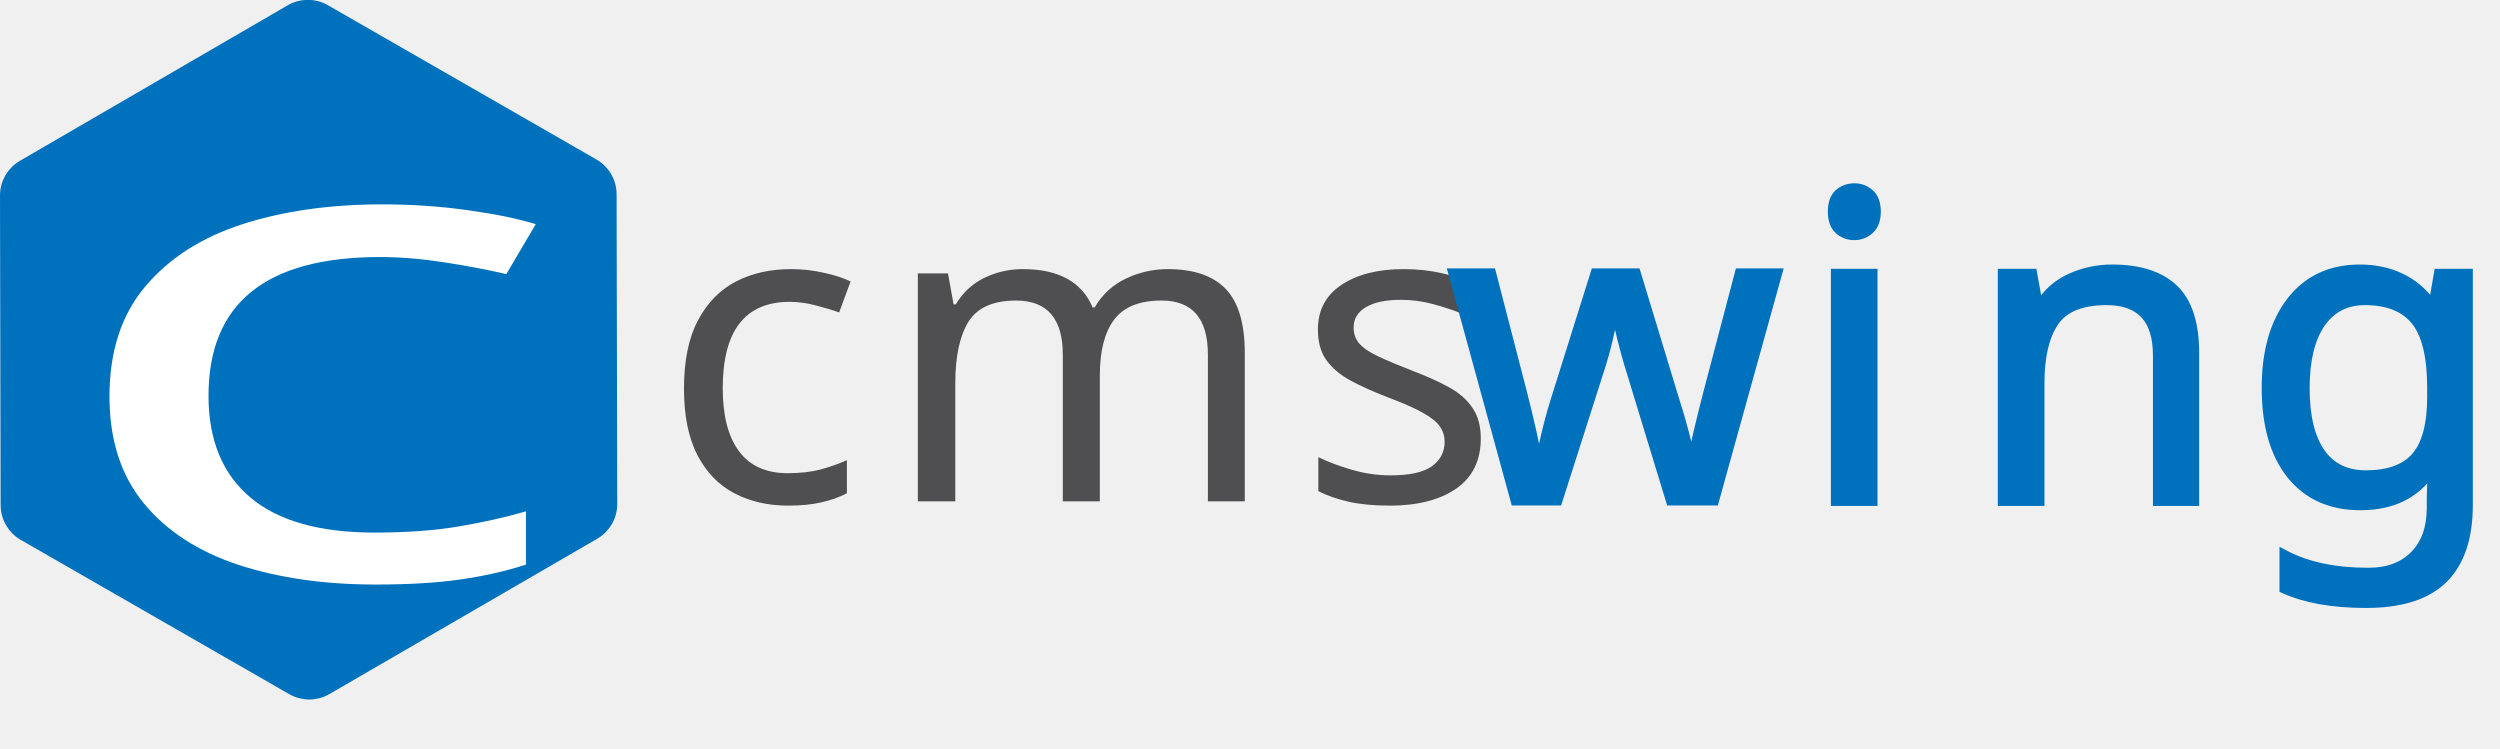
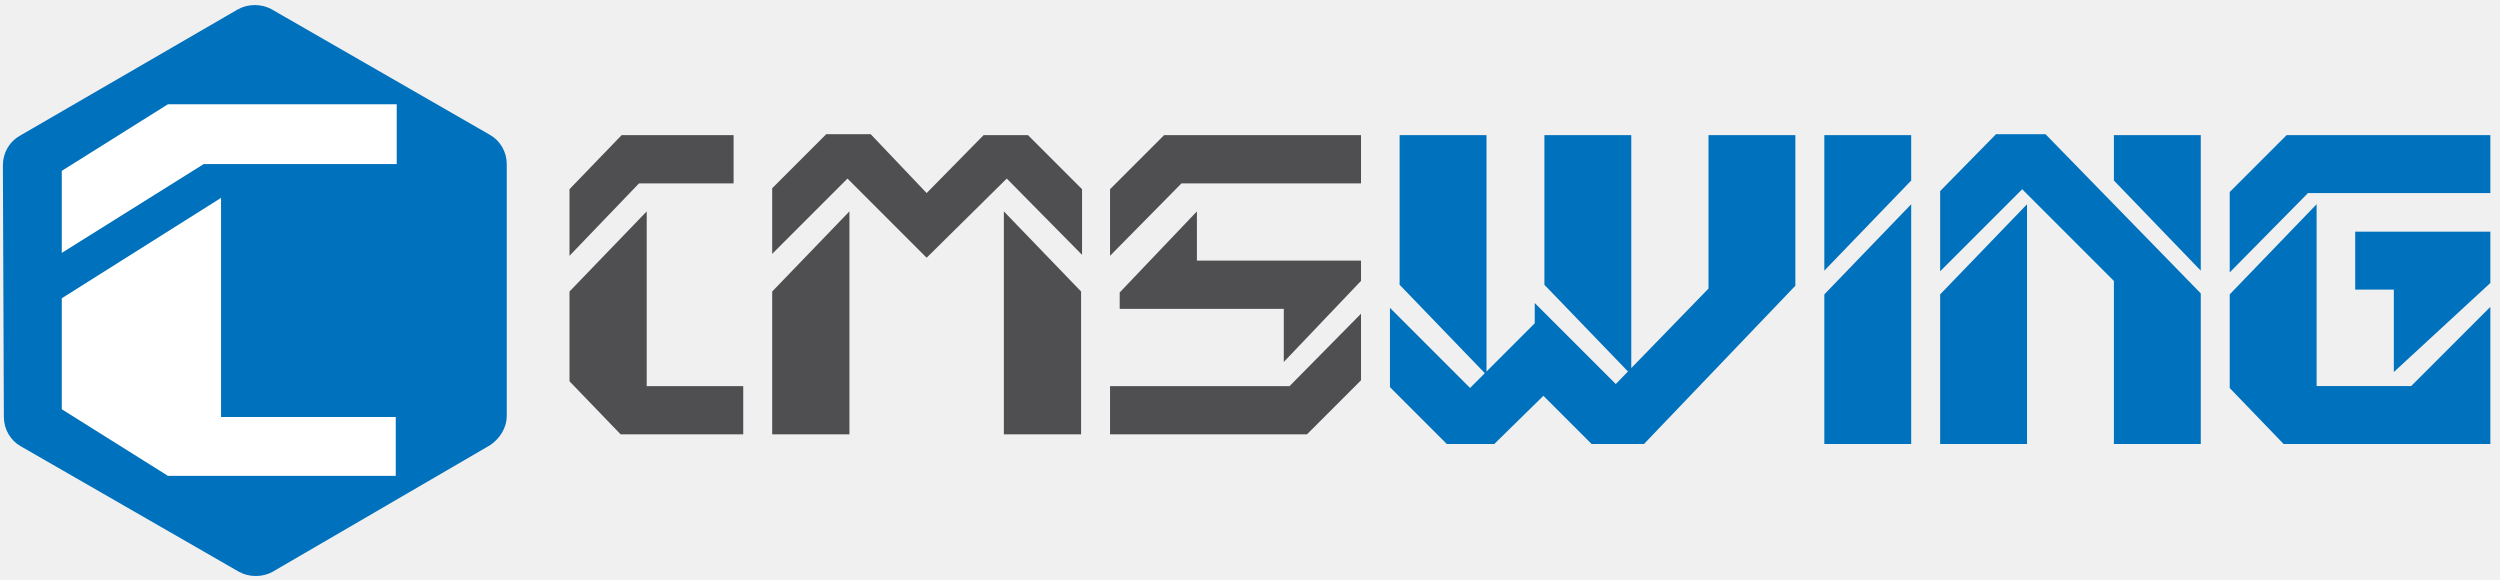
- <svg xmlns="http://www.w3.org/2000/svg" viewBox="0 0 272.18 81.5">
-   <defs>
-     <style>.cls-1,.cls-5,.cls-6{fill:#0071bc;stroke:#0071bc;stroke-miterlimit:10;}.cls-2{font-size:74.44px;fill:#fff;}.cls-2,.cls-3{font-family:DexGothicD, DexGothicD;}.cls-3{font-size:46.29px;fill:#4f4f51;}.cls-4,.cls-5{letter-spacing:0.04em;}.cls-6{letter-spacing:0.04em;}</style>
-   </defs>
-   <g id="图层_2" data-name="图层 2">
-     <g id="图层_1-2" data-name="图层 1">
-       <path class="cls-1" d="M64.77,58.22,35.6,75.14a3.86,3.86,0,0,1-3.86,0L2.5,58.34A3.86,3.86,0,0,1,.57,55L.5,21.29a3.86,3.86,0,0,1,1.92-3.35L31.59,1a3.86,3.86,0,0,1,3.86,0l29.24,16.8a3.86,3.86,0,0,1,1.94,3.34l.07,33.72A3.86,3.86,0,0,1,64.77,58.22Z" />
-       <text class="cls-2" transform="translate(5.41 62.89) scale(1.59 1)">c</text>
-       <text class="cls-3" transform="translate(71.92 54.58)">
-         <tspan class="cls-4">cms</tspan>
-         <tspan class="cls-5" x="85.74" y="0">wi</tspan>
-         <tspan class="cls-6" x="142.15" y="0">n</tspan>
-         <tspan class="cls-1" x="172.27" y="0">g</tspan>
-       </text>
+ <svg xmlns="http://www.w3.org/2000/svg" version="1.1" id="图层_1" x="0px" y="0px" viewBox="0 0 259 60" style="enable-background:new 0 0 259 60;" xml:space="preserve">
+   <style type="text/css">
+ 	.st0{fill:#0071BC;stroke:#0071BC;stroke-miterlimit:10;}
+ 	.st1{fill:#FFFFFF;}
+ 	.st2{fill:#4F4F51;}
+ </style>
+   <g>
+     <g>
+       <path class="st0" d="M50.5,45.7L28,58.8c-0.9,0.5-2.1,0.5-3,0l-22.6-13c-0.9-0.5-1.5-1.5-1.5-2.6L0.8,17.1c0-1.1,0.6-2.1,1.5-2.6    L24.9,1.4c0.9-0.5,2.1-0.5,3,0l22.6,13c0.9,0.5,1.5,1.5,1.5,2.6L52,43.1C52,44.1,51.4,45.1,50.5,45.7z" />
+       <g>
+         <path class="st1" d="M41.1,10.9V17h-20L6.4,26.2v-8.5l11-6.9H41.1z M22.9,20.5v22.7h18.1v6.1H17.4l-11-6.9V30.9L22.9,20.5z" />
+       </g>
+     </g>
+     <g>
+       <path class="st2" d="M76,14v5h-9.8L59,26.5v-6.9l5.4-5.6H76z M67,21.9V40h10v5H64.3L59,39.5v-9.3L67,21.9z" />
+       <path class="st2" d="M88,21.9V45h-8V30.2L88,21.9z M96,20l5.9-6h4.6l5.6,5.6v6.8l-7.8-7.9L96,26.7l-8.2-8.2L80,26.3v-6.8l5.6-5.6    h4.6L96,20z M112,30.2V45h-8V21.9L112,30.2z" />
+       <path class="st2" d="M141,14v5h-18.6l-7.4,7.5v-6.9l5.6-5.6H141z M124,21.9V27h17v2.1l-8,8.4V32h-17v-1.7L124,21.9z M141,32.5v6.9    l-5.6,5.6H115v-5h18.6L141,32.5z" />
+       <path class="st0" d="M185.5,14.5v14.9l-15.4,16.1h-5l-5.2-5.2l-5.3,5.2h-4.5l-5.6-5.6v-6.8l7.8,7.8l7.2-7.2v-1.1l7.9,7.9    l10.1-10.4V14.5H185.5z M153.5,14.5v23.1l-8-8.3V14.5H153.5z M168.5,14.5v23.1l-8-8.3V14.5H168.5z" />
+       <path class="st0" d="M197.5,14.5v4l-8,8.3V14.5H197.5z M197.5,22.4v23.1h-8V30.7L197.5,22.4z" />
+       <path class="st0" d="M227.5,30.6v14.9h-8V28.9l-10-10l-8,8v-6.9l5.5-5.6h4.7L227.5,30.6z M209.5,22.4v23.1h-8V30.7L209.5,22.4z     M227.5,14.5v12.3l-8-8.3v-4H227.5z" />
+       <path class="st0" d="M257.5,14.5v5h-18.6l-7.4,7.5v-6.9l5.6-5.6H257.5z M257.5,33v12.5h-20.7l-5.3-5.5v-9.3l8-8.3v18.1H250    L257.5,33z M244.5,24.5h13v4.6l-9,8.3v-7.9h-4V24.5z" />
    </g>
  </g>
</svg>
